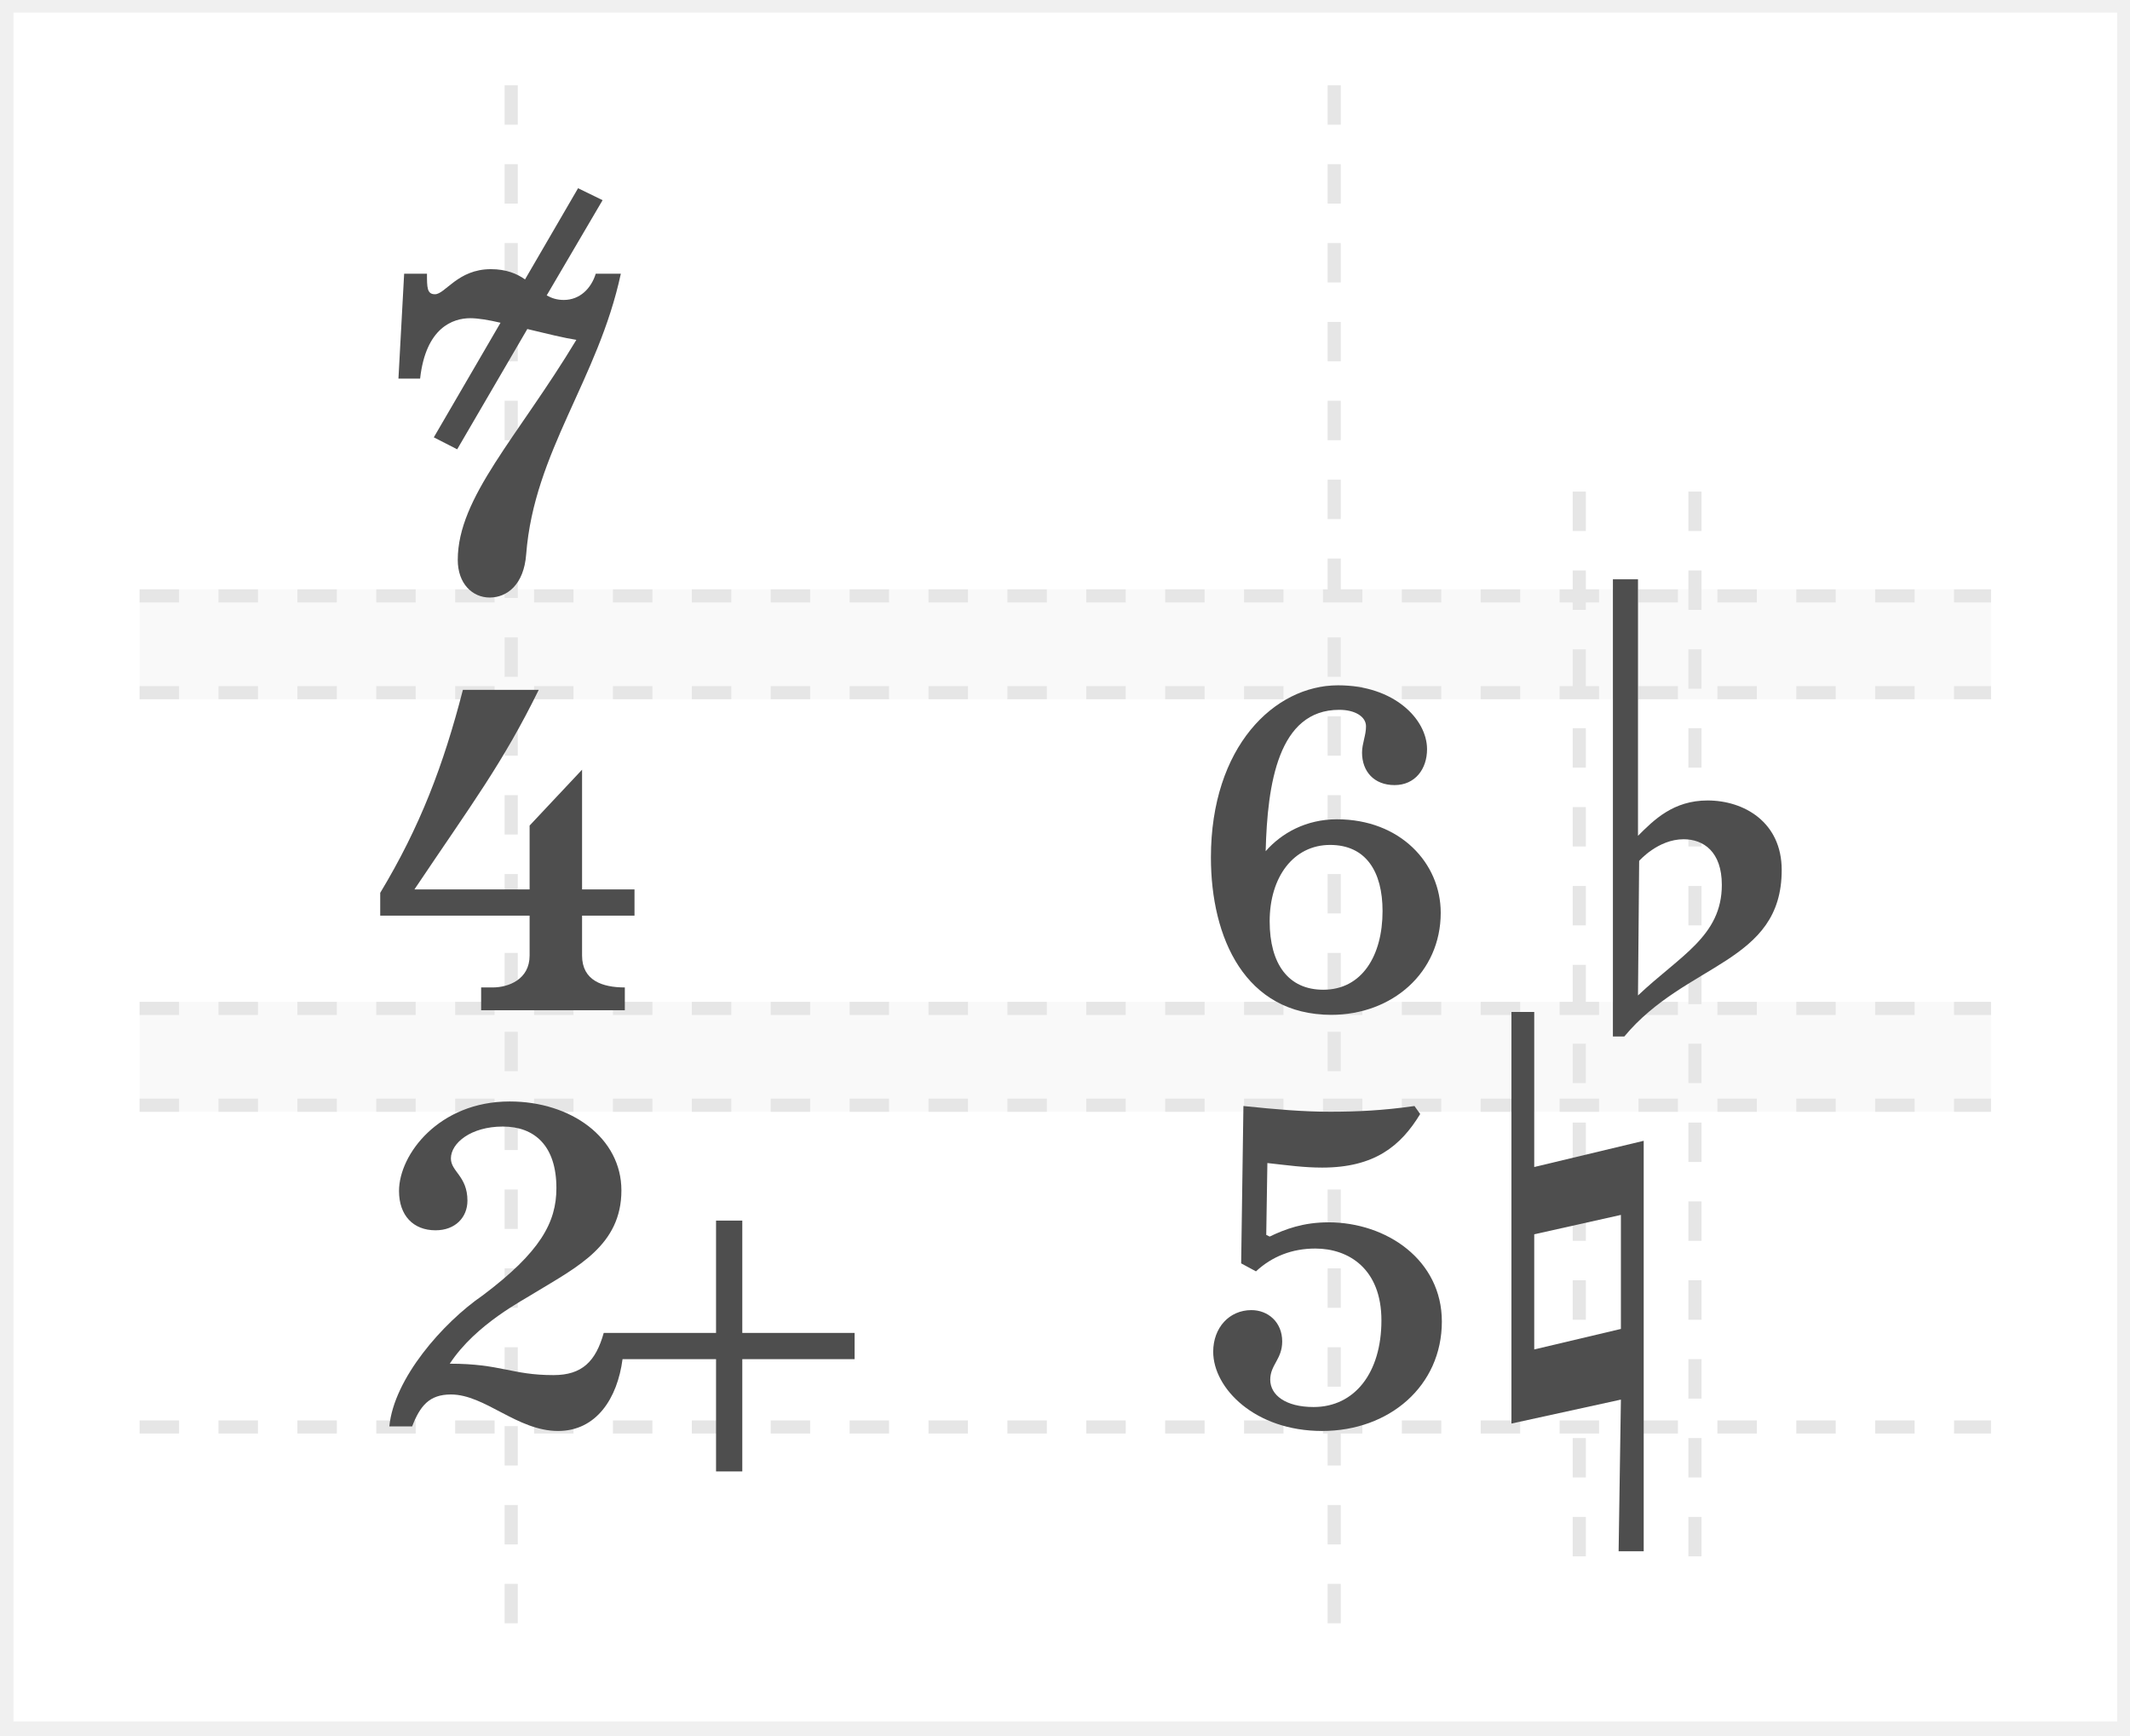
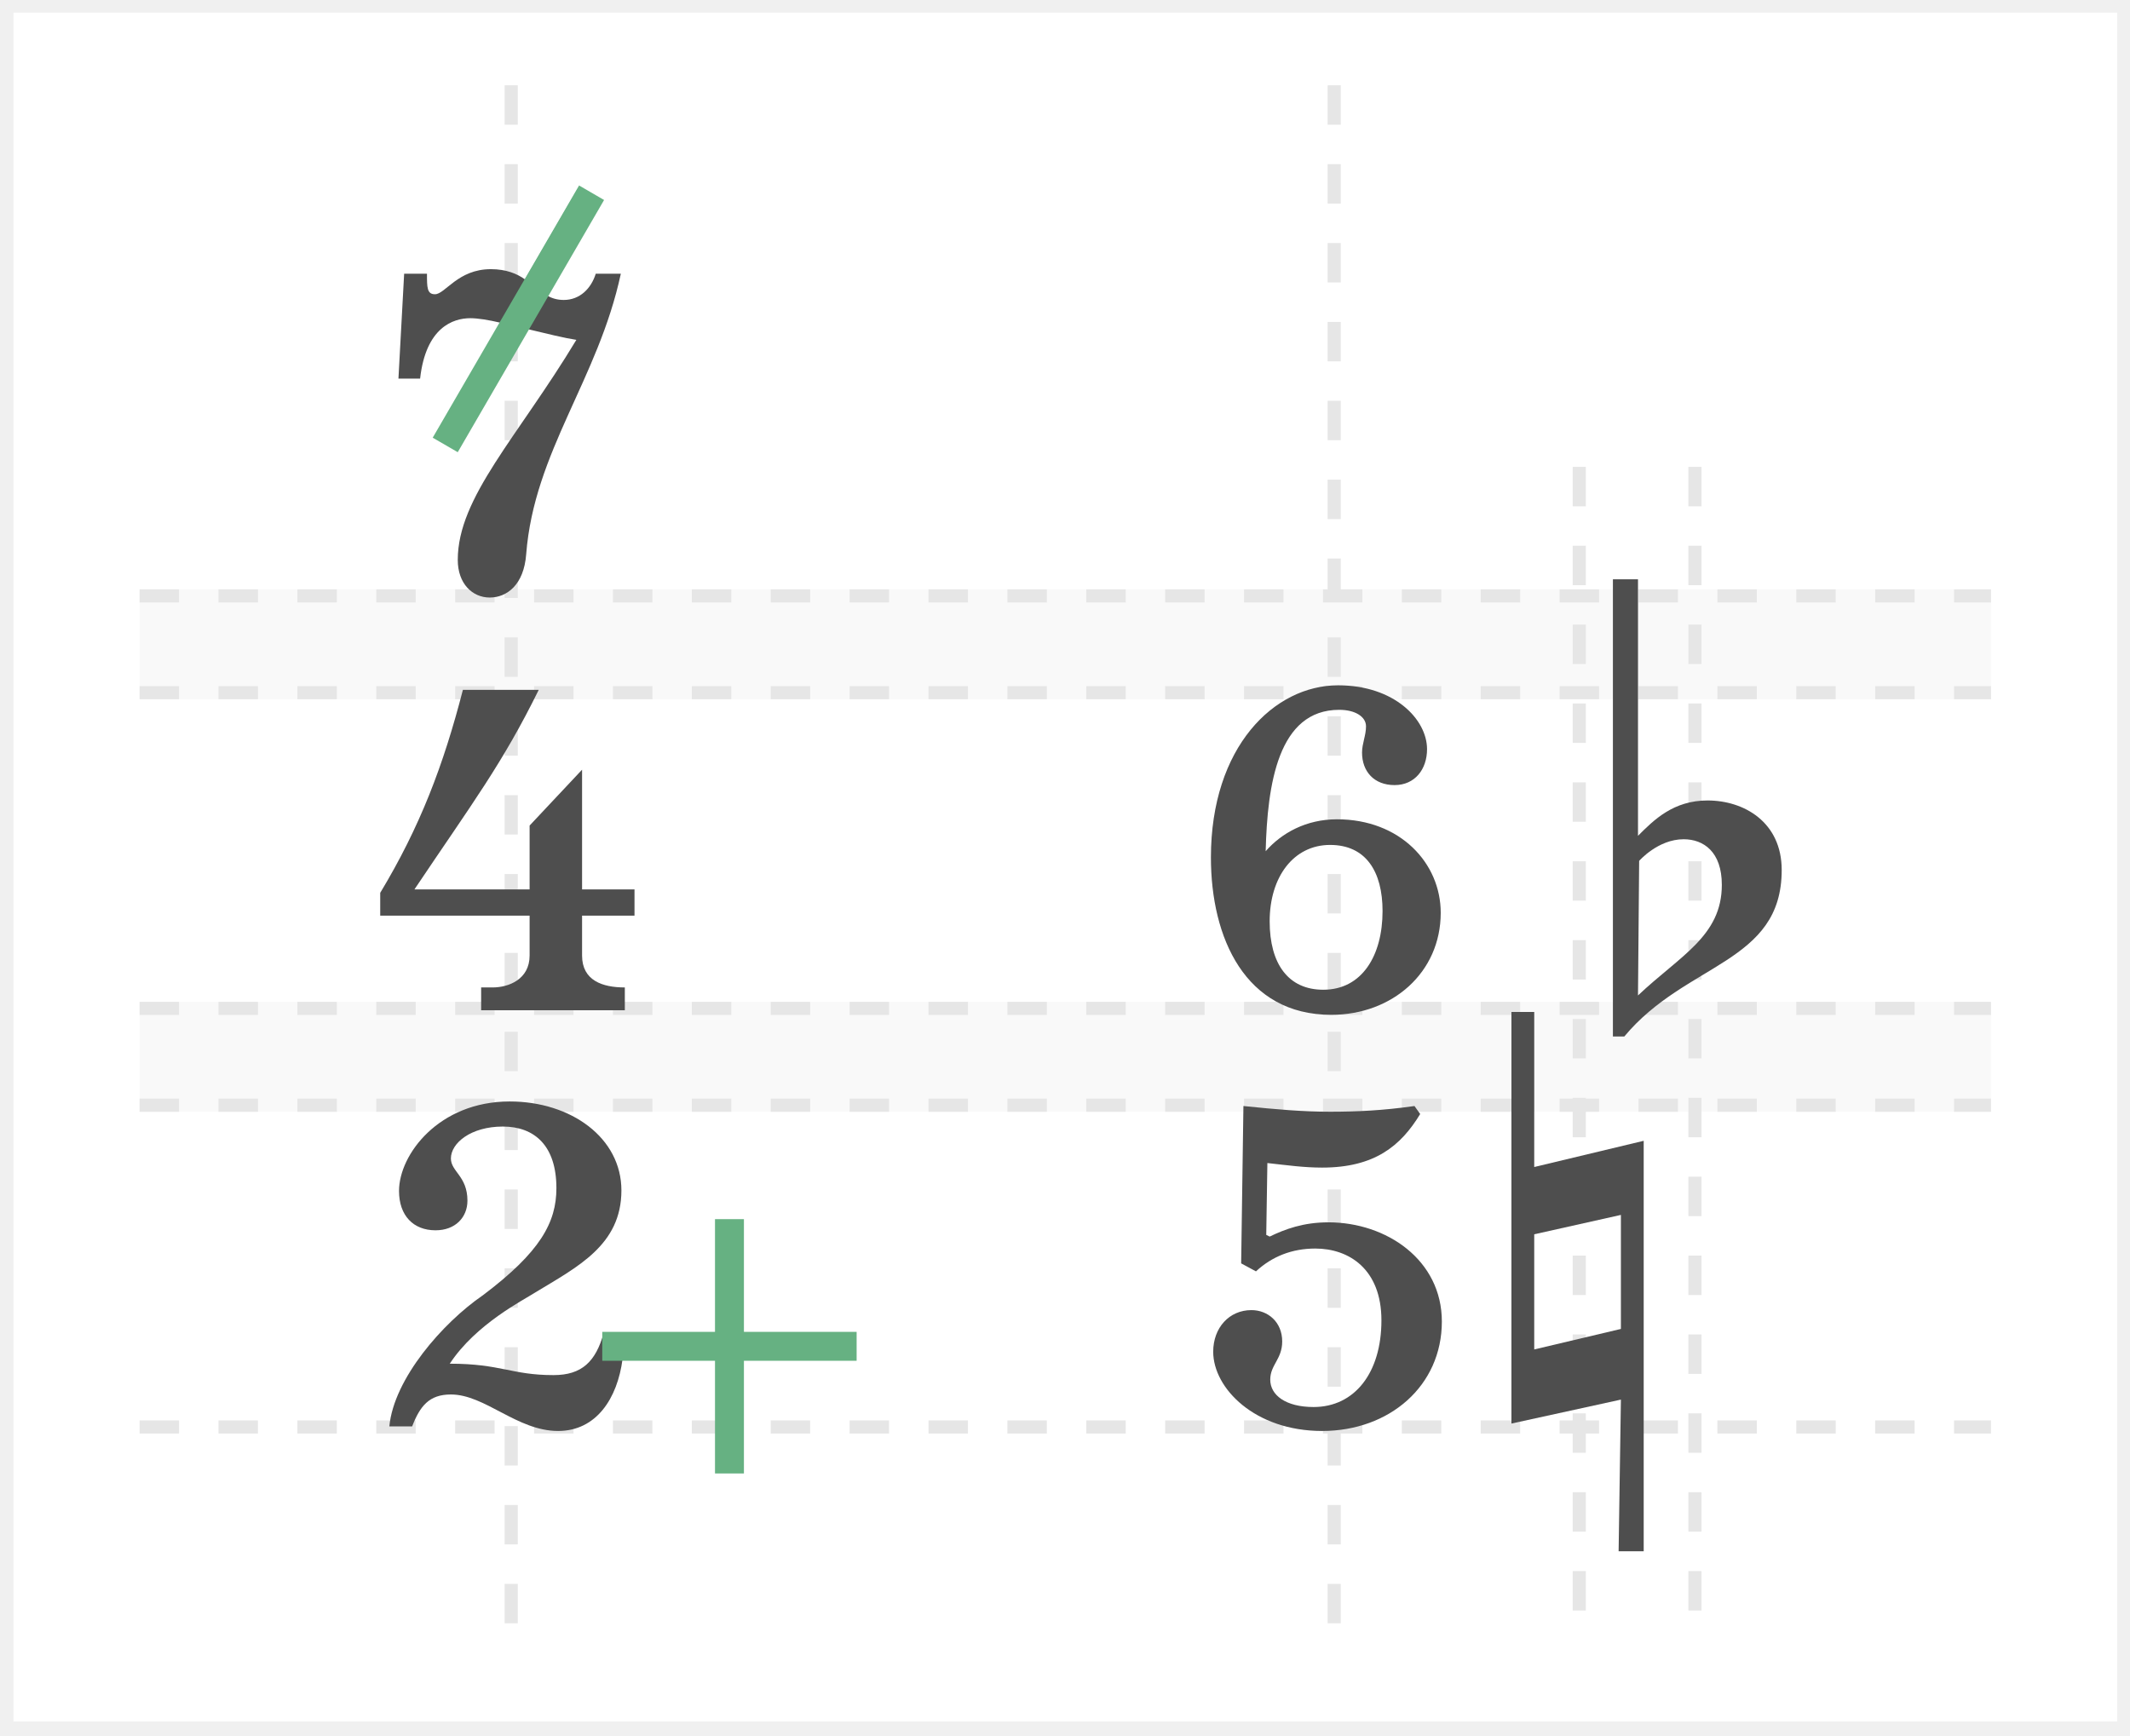
<svg xmlns="http://www.w3.org/2000/svg" width="100%" height="100%" viewBox="0 0 81 66" version="1.1" xml:space="preserve" style="fill-rule:evenodd;clip-rule:evenodd;stroke-linejoin:round;stroke-miterlimit:1.5;">
  <rect id="anatomy" x="0.511" y="0.479" width="80" height="65" style="fill:#fff;" />
  <rect x="5.309" y="22.413" width="70.405" height="4.183" style="fill:#f9f9f9;" />
  <rect x="5.309" y="38.109" width="70.405" height="4.178" style="fill:#f9f9f9;" />
  <path d="M19.44,3.244l0,59.471" style="fill:none;stroke:#e6e6e6;stroke-width:0.5px;stroke-dasharray:1.5,1.5,0,0;" />
  <path d="M50.737,3.244l0,59.471" style="fill:none;stroke:#e6e6e6;stroke-width:0.5px;stroke-dasharray:1.5,1.5,0,0;" />
-   <path d="M60.057,18.698l0,41.758" style="fill:none;stroke:#e6e6e6;stroke-width:0.5px;stroke-dasharray:1.5,1.5,0,0;" />
-   <path d="M64.456,18.698l0,41.758" style="fill:none;stroke:#e6e6e6;stroke-width:0.5px;stroke-dasharray:1.5,1.5,0,0;" />
  <path d="M5.309,42.038l70.405,0" style="fill:none;stroke:#e6e6e6;stroke-width:0.5px;stroke-dasharray:1.5,1.5,0,0;" />
  <path d="M5.309,54.277l70.405,0" style="fill:none;stroke:#e6e6e6;stroke-width:0.5px;stroke-dasharray:1.5,1.5,0,0;" />
  <path d="M5.309,26.348l70.405,0" style="fill:none;stroke:#e6e6e6;stroke-width:0.5px;stroke-dasharray:1.5,1.5,0,0;" />
  <path d="M5.309,38.356l70.405,0" style="fill:none;stroke:#e6e6e6;stroke-width:0.5px;stroke-dasharray:1.5,1.5,0,0;" />
  <path d="M5.309,22.666l70.405,0" style="fill:none;stroke:#e6e6e6;stroke-width:0.5px;stroke-dasharray:1.5,1.5,0,0;" />
+   <path d="M60.057,17.758l0,44.226" style="fill:none;stroke:#e6e6e6;stroke-width:0.5px;stroke-dasharray:1.5,1.5,0,0;" />
+   <path d="M64.456,17.758l0,44.226" style="fill:none;stroke:#e6e6e6;stroke-width:0.5px;stroke-dasharray:1.5,1.5,0,0;" />
  <path d="M16.237,10.412l-0.868,0l-0.217,3.989l0.824,0c0.217,-1.951 1.258,-2.298 1.909,-2.298c0.281,0 0.693,0.065 1.149,0.173l-2.537,4.359l0.889,0.455l2.667,-4.575c0.715,0.173 1.431,0.347 1.865,0.412c-2.234,3.708 -4.51,5.984 -4.51,8.37c0,0.91 0.563,1.431 1.214,1.431c0.65,0 1.301,-0.477 1.388,-1.648c0.303,-3.903 2.732,-6.635 3.599,-10.668l-0.954,0c-0.174,0.563 -0.607,0.997 -1.214,0.997c-0.261,0 -0.456,-0.065 -0.651,-0.173l2.125,-3.622l-0.932,-0.455l-2.017,3.469c-0.303,-0.216 -0.715,-0.39 -1.301,-0.39c-1.257,0 -1.734,0.954 -2.125,0.954c-0.303,0 -0.303,-0.26 -0.303,-0.78Z" style="fill:#4e4e4e;fill-rule:nonzero;" />
  <path d="M22.135,34.827l1.994,0l0,-0.997l-1.994,0l0,-4.554l-1.995,2.125l0,2.429l-4.38,0c2.211,-3.296 3.339,-4.771 4.727,-7.59l-2.884,0c-0.738,2.863 -1.627,5.204 -3.144,7.72l0,0.867l5.681,0l0,1.518c0,0.911 -0.803,1.214 -1.41,1.214l-0.433,0l0,0.868l5.464,0l0,-0.868c-0.846,0 -1.626,-0.26 -1.626,-1.214l0,-1.518Z" style="fill:#4e4e4e;fill-rule:nonzero;" />
  <path d="M27.23,46.428l0,4.271l-4.271,0c-0.304,1.085 -0.824,1.605 -1.909,1.605c-1.604,0 -1.995,-0.434 -3.946,-0.434c0.997,-1.518 2.819,-2.428 3.252,-2.71c1.605,-0.976 3.275,-1.8 3.275,-3.882c0,-1.994 -1.908,-3.382 -4.25,-3.382c-2.689,0 -4.207,2.016 -4.207,3.404c0,0.933 0.542,1.496 1.388,1.496c0.759,0 1.214,-0.498 1.214,-1.127c0,-0.933 -0.629,-1.106 -0.629,-1.605c0,-0.585 0.759,-1.214 1.974,-1.214c1.214,0 2.038,0.737 2.038,2.342c0,1.301 -0.607,2.428 -2.797,4.076c-1.518,1.041 -3.383,3.166 -3.556,4.987l0.867,0c0.303,-0.78 0.65,-1.214 1.474,-1.214c1.301,0 2.516,1.388 4.077,1.388c1.453,0 2.255,-1.236 2.45,-2.732l3.556,0l0,4.271l0.998,0l0,-4.271l4.271,0l0,-0.998l-4.271,0l0,-4.271l-0.998,0Z" style="fill:#4e4e4e;fill-rule:nonzero;" />
  <path d="M53.032,29.862c0.78,0 1.236,-0.608 1.236,-1.366c0,-1.128 -1.236,-2.429 -3.383,-2.429c-2.429,0 -4.836,2.342 -4.836,6.548c0,3.058 1.301,5.985 4.576,5.985c2.32,0 4.163,-1.605 4.163,-3.881c0,-1.887 -1.54,-3.556 -3.946,-3.556c-1.171,0 -2.104,0.52 -2.711,1.214c0.065,-2.559 0.477,-5.378 2.797,-5.378c0.607,0 1.019,0.261 1.019,0.629c0,0.347 -0.151,0.651 -0.151,0.998c0,0.715 0.455,1.236 1.236,1.236Zm-0.456,4.792c0,1.691 -0.78,2.992 -2.255,2.992c-1.323,0 -2.038,-0.976 -2.038,-2.602c0,-1.691 0.911,-2.906 2.298,-2.906c1.366,0 1.995,1.019 1.995,2.516Z" style="fill:#4e4e4e;fill-rule:nonzero;" />
  <path d="M62.29,22.034l-0.954,0l0,17.39l0.434,0c2.342,-2.819 5.985,-2.776 5.985,-6.332c0,-1.821 -1.432,-2.645 -2.819,-2.645c-1.301,0 -2.039,0.737 -2.646,1.344l0,-9.757Zm0,15.829l0.044,-5.118c0,0 0.715,-0.823 1.691,-0.823c0.759,0 1.453,0.477 1.453,1.734c0,1.952 -1.583,2.689 -3.188,4.207Z" style="fill:#4e4e4e;fill-rule:nonzero;" />
  <path d="M50.516,46.493c-0.954,0 -1.648,0.26 -2.233,0.542l-0.13,-0.065l0.043,-2.732c0.781,0.086 1.388,0.173 2.082,0.173c1.995,0 2.992,-0.824 3.729,-2.038l-0.217,-0.304c-1.214,0.174 -2.211,0.217 -3.209,0.217c-1.04,0 -2.038,-0.087 -3.296,-0.217l-0.086,5.985l0.563,0.304c0.608,-0.564 1.367,-0.868 2.256,-0.868c1.279,0 2.515,0.781 2.515,2.732c0,1.995 -1.019,3.296 -2.58,3.296c-1.063,0 -1.648,-0.455 -1.648,-1.041c0,-0.563 0.455,-0.78 0.455,-1.452c0,-0.738 -0.542,-1.193 -1.171,-1.193c-0.846,0 -1.453,0.672 -1.453,1.583c0,1.388 1.583,3.014 4.142,3.014c2.558,0 4.553,-1.713 4.553,-4.163c0,-2.342 -2.103,-3.773 -4.315,-3.773Z" style="fill:#4e4e4e;fill-rule:nonzero;" />
  <path d="M57.477,38.492l0,15.655l4.163,-0.911l-0.087,5.768l0.954,0l0,-15.612l-4.163,0.997l0,-5.897l-0.867,0Zm0.867,8.456l3.296,-0.737l0,4.337l-3.296,0.78l0,-4.38Z" style="fill:#4e4e4e;fill-rule:nonzero;" />
+   <path d="M22.972,7.607l-5.565,9.593l-0.952,-0.552l5.566,-9.593l0.951,0.552Z" style="fill:#66b182;" />
+   <g>
+     <rect x="27.19" y="46.372" width="1.1" height="9.673" style="fill:#66b182;" />
+     <path d="M32.576,51.759l-9.673,0l0,-1.1l9.673,0l0,1.1Z" style="fill:#66b182;" />
+   </g>
</svg>
